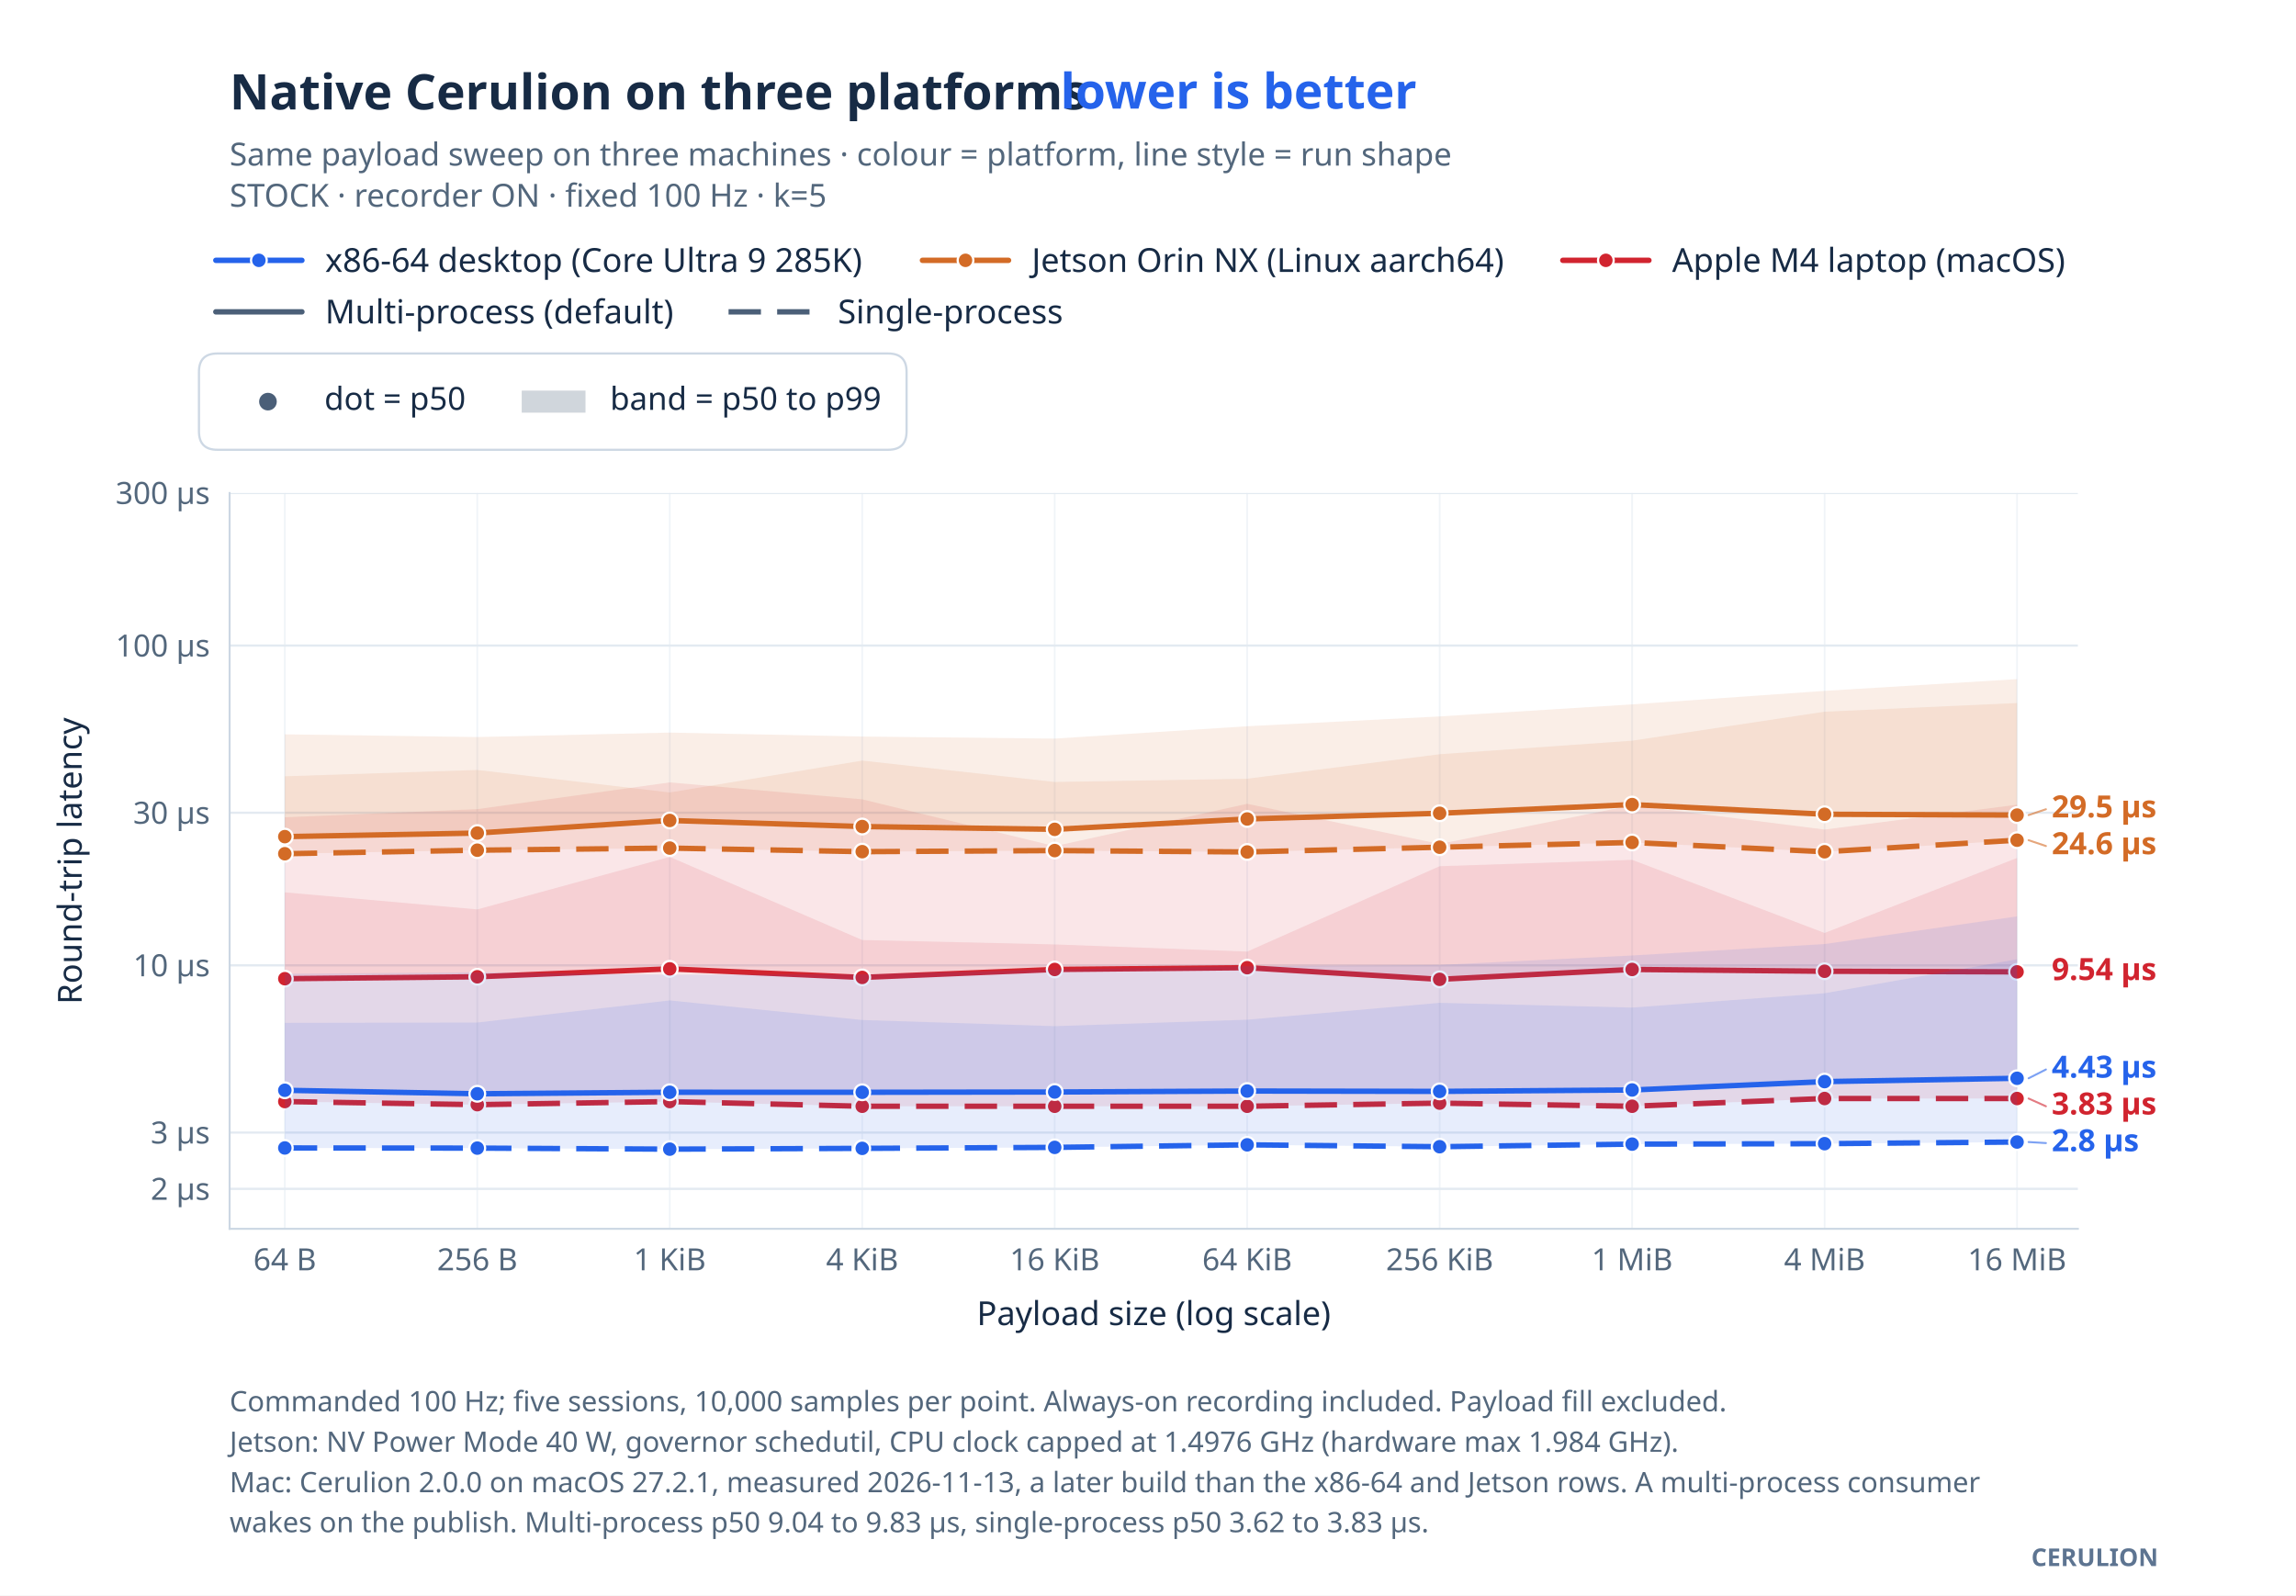
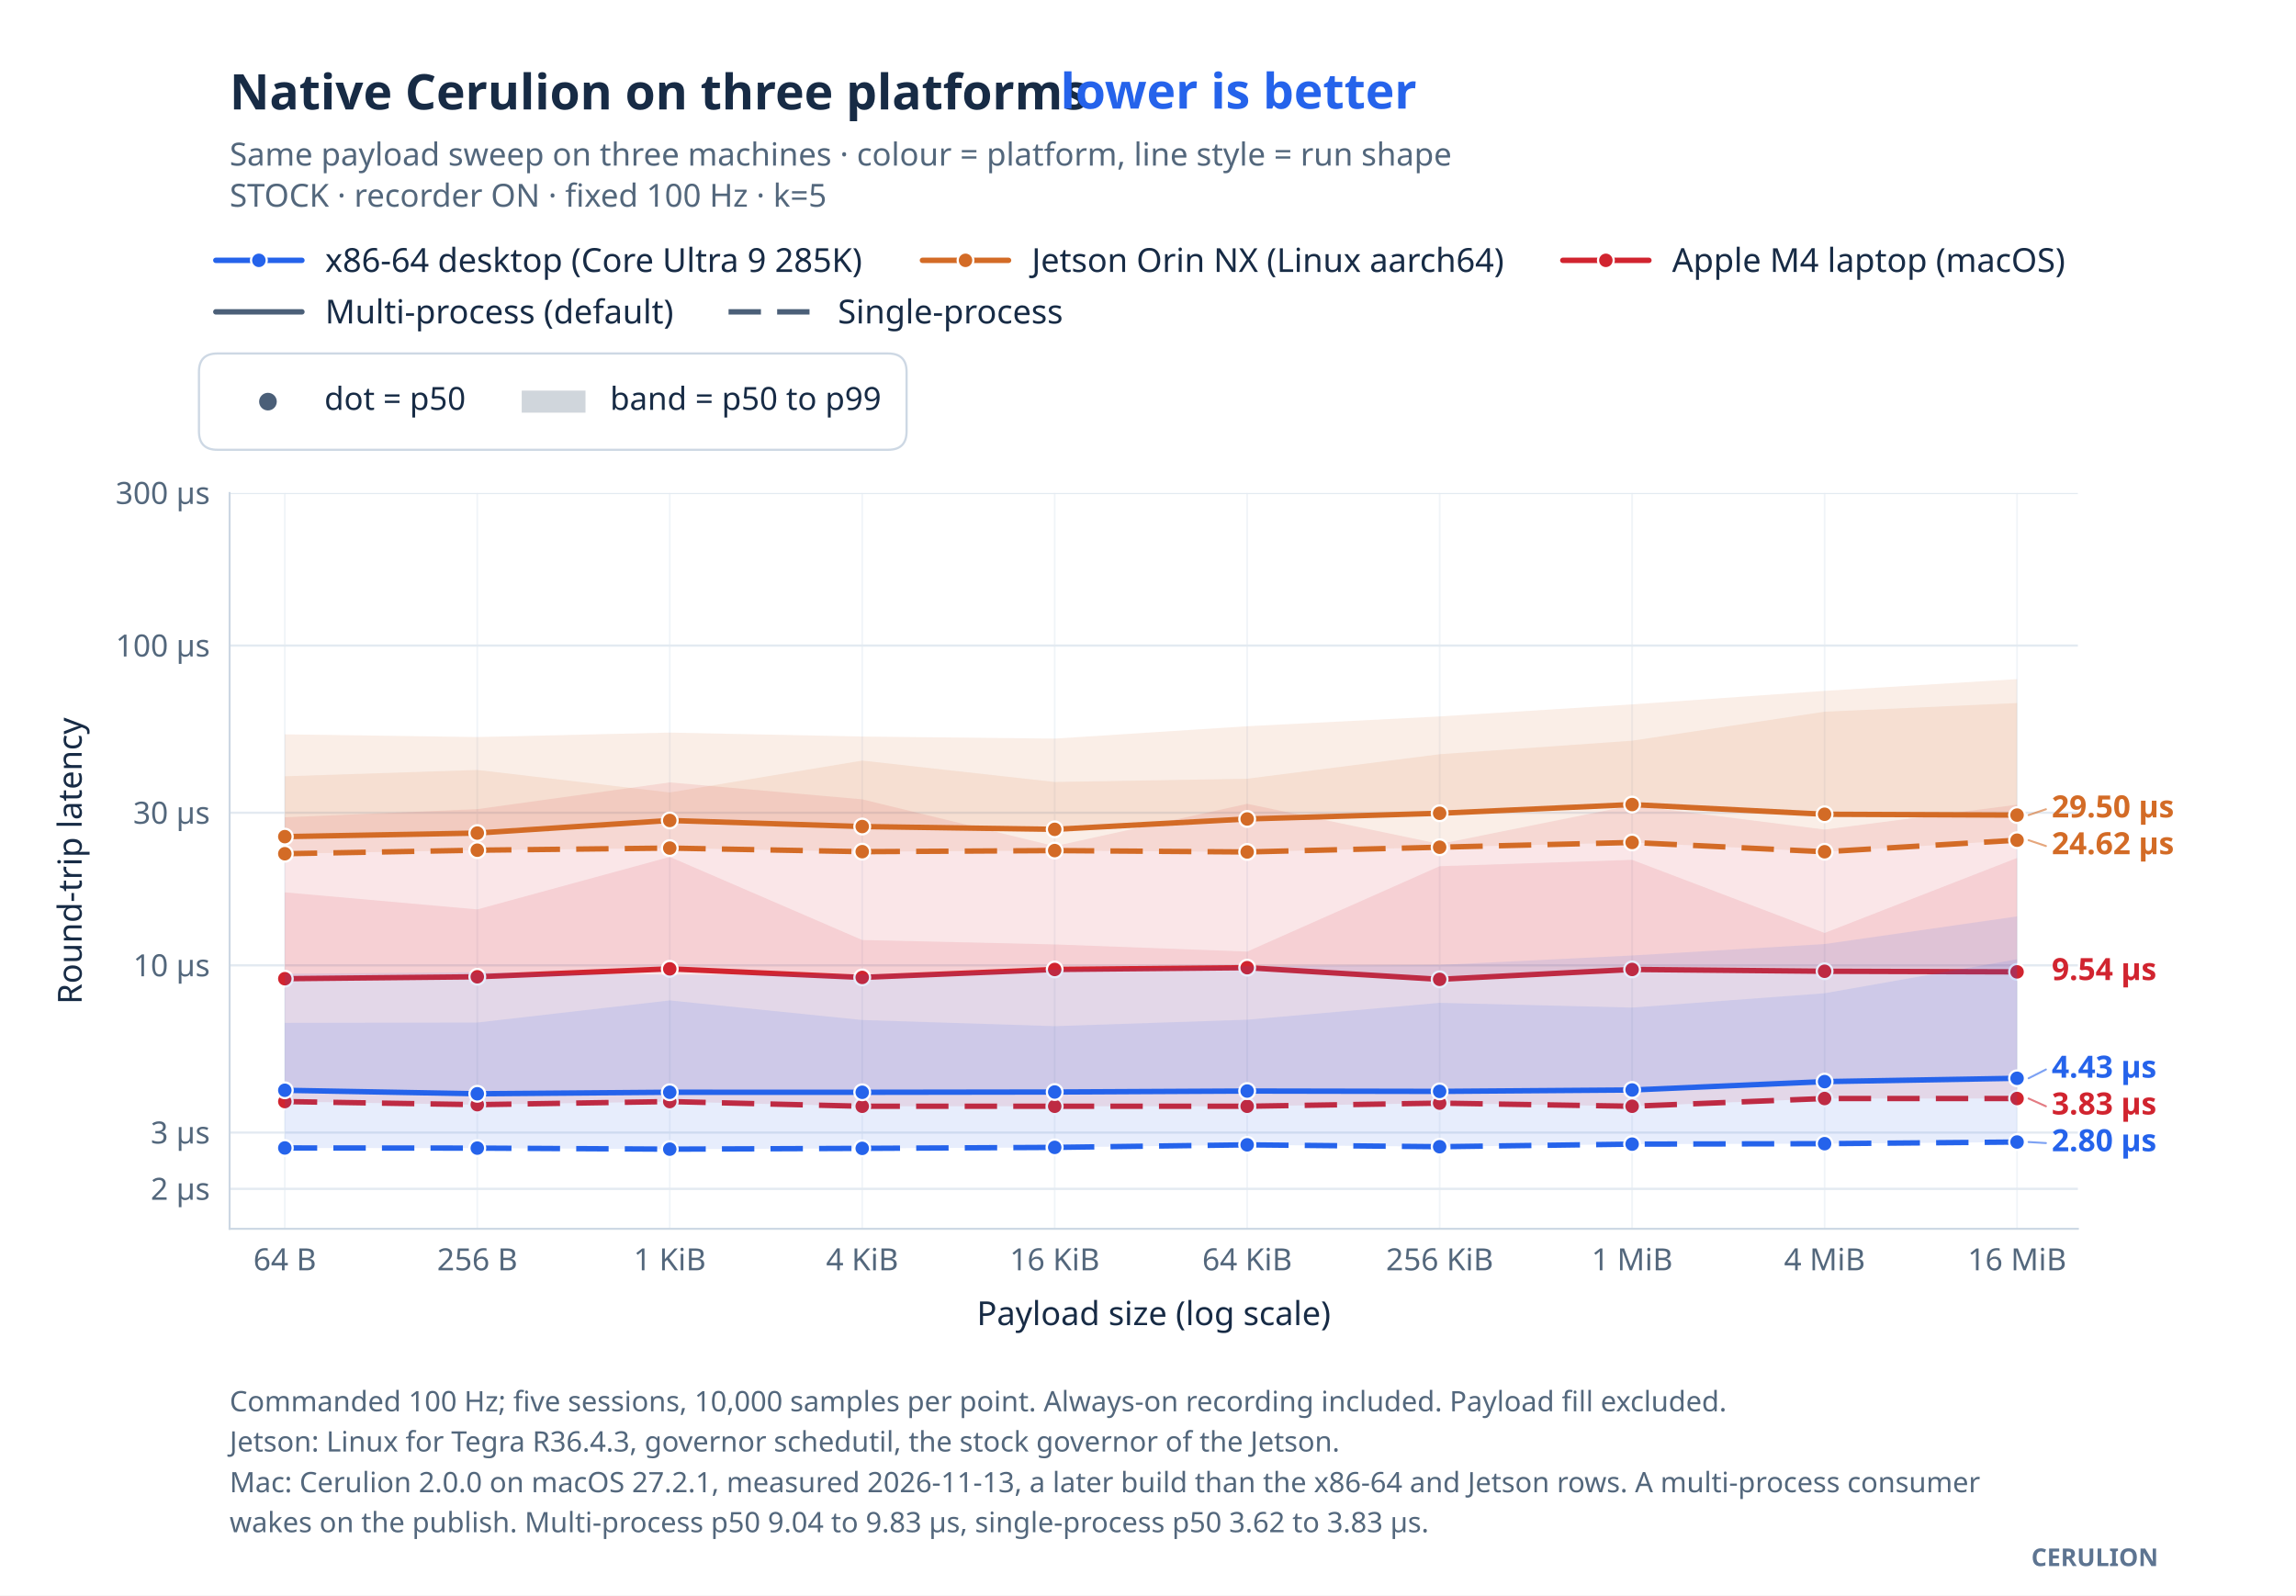
<svg xmlns="http://www.w3.org/2000/svg" xmlns:xlink="http://www.w3.org/1999/xlink" width="936pt" height="650.5pt" viewBox="0 0 936 650.5" version="1.1">
  <defs>
    <style type="text/css">*{stroke-linejoin: round; stroke-linecap: butt}</style>
  </defs>
  <g id="platform-rtt-figure_1">
    <g id="platform-rtt-patch_1">
      <path d="M 0 650.5  L 936 650.5  L 936 0  L 0 0  z " style="fill: #ffffff" />
    </g>
    <g id="platform-rtt-data-axes-0">
      <g id="platform-rtt-patch_2">
        <path d="M 93.6 501  L 847.08 501  L 847.08 201  L 93.6 201  z " style="fill: #ffffff" />
      </g>
      <g id="platform-rtt-matplotlib.axis_1">
        <g id="platform-rtt-xtick_1">
          <g id="platform-rtt-line2d_1">
            <path d="M 116.109 501  L 116.109 201  " clip-path="url(#platform-rtt-p5a0bcf8d58)" style="fill: none; stroke: #e3eaf1; stroke-opacity: 0.55; stroke-width: 0.7; stroke-linecap: round" />
          </g>
          <g id="platform-rtt-line2d_2" />
          <g id="platform-rtt-text_1">
            <text style="font-size: 12.5px; font-family: -apple-system, BlinkMacSystemFont, 'Segoe UI', 'Noto Sans', Helvetica, Arial, sans-serif; text-anchor: middle; fill: #53677c" x="116.109" y="517.926" transform="rotate(-0 116.1088 517.9258)">64 B</text>
          </g>
        </g>
        <g id="platform-rtt-xtick_2">
          <g id="platform-rtt-line2d_3">
            <path d="M 194.573 501  L 194.573 201  " clip-path="url(#platform-rtt-p5a0bcf8d58)" style="fill: none; stroke: #e3eaf1; stroke-opacity: 0.55; stroke-width: 0.7; stroke-linecap: round" />
          </g>
          <g id="platform-rtt-line2d_4" />
          <g id="platform-rtt-text_2">
            <text style="font-size: 12.5px; font-family: -apple-system, BlinkMacSystemFont, 'Segoe UI', 'Noto Sans', Helvetica, Arial, sans-serif; text-anchor: middle; fill: #53677c" x="194.573" y="517.926" transform="rotate(-0 194.5728 517.9258)">256 B</text>
          </g>
        </g>
        <g id="platform-rtt-xtick_3">
          <g id="platform-rtt-line2d_5">
            <path d="M 273.037 501  L 273.037 201  " clip-path="url(#platform-rtt-p5a0bcf8d58)" style="fill: none; stroke: #e3eaf1; stroke-opacity: 0.55; stroke-width: 0.7; stroke-linecap: round" />
          </g>
          <g id="platform-rtt-line2d_6" />
          <g id="platform-rtt-text_3">
            <text style="font-size: 12.5px; font-family: -apple-system, BlinkMacSystemFont, 'Segoe UI', 'Noto Sans', Helvetica, Arial, sans-serif; text-anchor: middle; fill: #53677c" x="273.037" y="517.926" transform="rotate(-0 273.0368 517.9258)">1 KiB</text>
          </g>
        </g>
        <g id="platform-rtt-xtick_4">
          <g id="platform-rtt-line2d_7">
            <path d="M 351.501 501  L 351.501 201  " clip-path="url(#platform-rtt-p5a0bcf8d58)" style="fill: none; stroke: #e3eaf1; stroke-opacity: 0.55; stroke-width: 0.7; stroke-linecap: round" />
          </g>
          <g id="platform-rtt-line2d_8" />
          <g id="platform-rtt-text_4">
            <text style="font-size: 12.5px; font-family: -apple-system, BlinkMacSystemFont, 'Segoe UI', 'Noto Sans', Helvetica, Arial, sans-serif; text-anchor: middle; fill: #53677c" x="351.501" y="517.926" transform="rotate(-0 351.5009 517.9258)">4 KiB</text>
          </g>
        </g>
        <g id="platform-rtt-xtick_5">
          <g id="platform-rtt-line2d_9">
            <path d="M 429.965 501  L 429.965 201  " clip-path="url(#platform-rtt-p5a0bcf8d58)" style="fill: none; stroke: #e3eaf1; stroke-opacity: 0.55; stroke-width: 0.7; stroke-linecap: round" />
          </g>
          <g id="platform-rtt-line2d_10" />
          <g id="platform-rtt-text_5">
            <text style="font-size: 12.5px; font-family: -apple-system, BlinkMacSystemFont, 'Segoe UI', 'Noto Sans', Helvetica, Arial, sans-serif; text-anchor: middle; fill: #53677c" x="429.965" y="517.926" transform="rotate(-0 429.9649 517.9258)">16 KiB</text>
          </g>
        </g>
        <g id="platform-rtt-xtick_6">
          <g id="platform-rtt-line2d_11">
            <path d="M 508.429 501  L 508.429 201  " clip-path="url(#platform-rtt-p5a0bcf8d58)" style="fill: none; stroke: #e3eaf1; stroke-opacity: 0.55; stroke-width: 0.7; stroke-linecap: round" />
          </g>
          <g id="platform-rtt-line2d_12" />
          <g id="platform-rtt-text_6">
            <text style="font-size: 12.5px; font-family: -apple-system, BlinkMacSystemFont, 'Segoe UI', 'Noto Sans', Helvetica, Arial, sans-serif; text-anchor: middle; fill: #53677c" x="508.429" y="517.926" transform="rotate(-0 508.4289 517.9258)">64 KiB</text>
          </g>
        </g>
        <g id="platform-rtt-xtick_7">
          <g id="platform-rtt-line2d_13">
            <path d="M 586.893 501  L 586.893 201  " clip-path="url(#platform-rtt-p5a0bcf8d58)" style="fill: none; stroke: #e3eaf1; stroke-opacity: 0.55; stroke-width: 0.7; stroke-linecap: round" />
          </g>
          <g id="platform-rtt-line2d_14" />
          <g id="platform-rtt-text_7">
            <text style="font-size: 12.5px; font-family: -apple-system, BlinkMacSystemFont, 'Segoe UI', 'Noto Sans', Helvetica, Arial, sans-serif; text-anchor: middle; fill: #53677c" x="586.893" y="517.926" transform="rotate(-0 586.893 517.9258)">256 KiB</text>
          </g>
        </g>
        <g id="platform-rtt-xtick_8">
          <g id="platform-rtt-line2d_15">
            <path d="M 665.357 501  L 665.357 201  " clip-path="url(#platform-rtt-p5a0bcf8d58)" style="fill: none; stroke: #e3eaf1; stroke-opacity: 0.55; stroke-width: 0.7; stroke-linecap: round" />
          </g>
          <g id="platform-rtt-line2d_16" />
          <g id="platform-rtt-text_8">
            <text style="font-size: 12.5px; font-family: -apple-system, BlinkMacSystemFont, 'Segoe UI', 'Noto Sans', Helvetica, Arial, sans-serif; text-anchor: middle; fill: #53677c" x="665.357" y="517.926" transform="rotate(-0 665.357 517.9258)">1 MiB</text>
          </g>
        </g>
        <g id="platform-rtt-xtick_9">
          <g id="platform-rtt-line2d_17">
            <path d="M 743.821 501  L 743.821 201  " clip-path="url(#platform-rtt-p5a0bcf8d58)" style="fill: none; stroke: #e3eaf1; stroke-opacity: 0.55; stroke-width: 0.7; stroke-linecap: round" />
          </g>
          <g id="platform-rtt-line2d_18" />
          <g id="platform-rtt-text_9">
            <text style="font-size: 12.5px; font-family: -apple-system, BlinkMacSystemFont, 'Segoe UI', 'Noto Sans', Helvetica, Arial, sans-serif; text-anchor: middle; fill: #53677c" x="743.821" y="517.926" transform="rotate(-0 743.821 517.9258)">4 MiB</text>
          </g>
        </g>
        <g id="platform-rtt-xtick_10">
          <g id="platform-rtt-line2d_19">
            <path d="M 822.285 501  L 822.285 201  " clip-path="url(#platform-rtt-p5a0bcf8d58)" style="fill: none; stroke: #e3eaf1; stroke-opacity: 0.55; stroke-width: 0.7; stroke-linecap: round" />
          </g>
          <g id="platform-rtt-line2d_20" />
          <g id="platform-rtt-text_10">
            <text style="font-size: 12.5px; font-family: -apple-system, BlinkMacSystemFont, 'Segoe UI', 'Noto Sans', Helvetica, Arial, sans-serif; text-anchor: middle; fill: #53677c" x="822.285" y="517.926" transform="rotate(-0 822.285 517.9258)">16 MiB</text>
          </g>
        </g>
        <g id="platform-rtt-text_11">
          <text style="font-size: 13.5px; font-family: -apple-system, BlinkMacSystemFont, 'Segoe UI', 'Noto Sans', Helvetica, Arial, sans-serif; text-anchor: middle; fill: #172b45" x="470.34" y="540.256" transform="rotate(-0 470.34 540.2563)">Payload size (log scale)</text>
        </g>
      </g>
      <g id="platform-rtt-matplotlib.axis_2">
        <g id="platform-rtt-ytick_1">
          <g id="platform-rtt-line2d_21">
            <path d="M 93.6 484.711  L 847.08 484.711  " clip-path="url(#platform-rtt-p5a0bcf8d58)" style="fill: none; stroke: #e3eaf1; stroke-width: 0.9; stroke-linecap: round" />
          </g>
          <g id="platform-rtt-line2d_22" />
          <g id="platform-rtt-text_12">
            <text style="font-size: 12.5px; font-family: -apple-system, BlinkMacSystemFont, 'Segoe UI', 'Noto Sans', Helvetica, Arial, sans-serif; text-anchor: end; fill: #53677c" x="85.6" y="489.174" transform="rotate(-0 85.6 489.1738)">2 µs</text>
          </g>
        </g>
        <g id="platform-rtt-ytick_2">
          <g id="platform-rtt-line2d_23">
            <path d="M 93.6 461.753  L 847.08 461.753  " clip-path="url(#platform-rtt-p5a0bcf8d58)" style="fill: none; stroke: #e3eaf1; stroke-width: 0.9; stroke-linecap: round" />
          </g>
          <g id="platform-rtt-line2d_24" />
          <g id="platform-rtt-text_13">
            <text style="font-size: 12.5px; font-family: -apple-system, BlinkMacSystemFont, 'Segoe UI', 'Noto Sans', Helvetica, Arial, sans-serif; text-anchor: end; fill: #53677c" x="85.6" y="466.216" transform="rotate(-0 85.6 466.2157)">3 µs</text>
          </g>
        </g>
        <g id="platform-rtt-ytick_3">
          <g id="platform-rtt-line2d_25">
            <path d="M 93.6 393.582  L 847.08 393.582  " clip-path="url(#platform-rtt-p5a0bcf8d58)" style="fill: none; stroke: #e3eaf1; stroke-width: 0.9; stroke-linecap: round" />
          </g>
          <g id="platform-rtt-line2d_26" />
          <g id="platform-rtt-text_14">
            <text style="font-size: 12.5px; font-family: -apple-system, BlinkMacSystemFont, 'Segoe UI', 'Noto Sans', Helvetica, Arial, sans-serif; text-anchor: end; fill: #53677c" x="85.6" y="398.045" transform="rotate(-0 85.6 398.0446)">10 µs</text>
          </g>
        </g>
        <g id="platform-rtt-ytick_4">
          <g id="platform-rtt-line2d_27">
            <path d="M 93.6 331.376  L 847.08 331.376  " clip-path="url(#platform-rtt-p5a0bcf8d58)" style="fill: none; stroke: #e3eaf1; stroke-width: 0.9; stroke-linecap: round" />
          </g>
          <g id="platform-rtt-line2d_28" />
          <g id="platform-rtt-text_15">
            <text style="font-size: 12.5px; font-family: -apple-system, BlinkMacSystemFont, 'Segoe UI', 'Noto Sans', Helvetica, Arial, sans-serif; text-anchor: end; fill: #53677c" x="85.6" y="335.839" transform="rotate(-0 85.6 335.8393)">30 µs</text>
          </g>
        </g>
        <g id="platform-rtt-ytick_5">
          <g id="platform-rtt-line2d_29">
            <path d="M 93.6 263.205  L 847.08 263.205  " clip-path="url(#platform-rtt-p5a0bcf8d58)" style="fill: none; stroke: #e3eaf1; stroke-width: 0.9; stroke-linecap: round" />
          </g>
          <g id="platform-rtt-line2d_30" />
          <g id="platform-rtt-text_16">
            <text style="font-size: 12.5px; font-family: -apple-system, BlinkMacSystemFont, 'Segoe UI', 'Noto Sans', Helvetica, Arial, sans-serif; text-anchor: end; fill: #53677c" x="85.6" y="267.668" transform="rotate(-0 85.6 267.6682)">100 µs</text>
          </g>
        </g>
        <g id="platform-rtt-ytick_6">
          <g id="platform-rtt-line2d_31">
            <path d="M 93.6 201  L 847.08 201  " clip-path="url(#platform-rtt-p5a0bcf8d58)" style="fill: none; stroke: #e3eaf1; stroke-width: 0.9; stroke-linecap: round" />
          </g>
          <g id="platform-rtt-line2d_32" />
          <g id="platform-rtt-text_17">
            <text style="font-size: 12.5px; font-family: -apple-system, BlinkMacSystemFont, 'Segoe UI', 'Noto Sans', Helvetica, Arial, sans-serif; text-anchor: end; fill: #53677c" x="85.6" y="205.463" transform="rotate(-0 85.6 205.4629)">300 µs</text>
          </g>
        </g>
        <g id="platform-rtt-text_18">
          <text style="font-size: 13.5px; font-family: -apple-system, BlinkMacSystemFont, 'Segoe UI', 'Noto Sans', Helvetica, Arial, sans-serif; text-anchor: middle; fill: #172b45" x="33.284" y="351" transform="rotate(-90 33.28359 351)">Round-trip latency</text>
        </g>
      </g>
      <g id="platform-rtt-end-leader:0">
        <path d="M 826.993 465.619  L 834.055 466.043  " style="fill: none; stroke: #2563eb; stroke-opacity: 0.6; stroke-width: 0.8; stroke-linecap: round" />
      </g>
      <g id="platform-rtt-end-leader:1">
        <path d="M 826.993 447.878  L 834.055 451.043  " style="fill: none; stroke: #d1242f; stroke-opacity: 0.6; stroke-width: 0.8; stroke-linecap: round" />
      </g>
      <g id="platform-rtt-end-leader:2">
        <path d="M 826.993 439.631  L 834.055 436.043  " style="fill: none; stroke: #2563eb; stroke-opacity: 0.6; stroke-width: 0.8; stroke-linecap: round" />
      </g>
      <g id="platform-rtt-end-leader:4">
        <path d="M 826.993 342.556  L 834.055 344.937  " style="fill: none; stroke: #d36b26; stroke-opacity: 0.6; stroke-width: 0.8; stroke-linecap: round" />
      </g>
      <g id="platform-rtt-end-leader:5">
        <path d="M 826.993 332.318  L 834.055 329.937  " style="fill: none; stroke: #d36b26; stroke-opacity: 0.6; stroke-width: 0.8; stroke-linecap: round" />
      </g>
      <g id="platform-rtt-patch_3">
        <path d="M 93.6 501  L 93.6 201  " style="fill: none; stroke: #ccd7e3; stroke-width: 0.8; stroke-linejoin: miter; stroke-linecap: square" />
      </g>
      <g id="platform-rtt-patch_4">
        <path d="M 93.6 501  L 847.08 501  " style="fill: none; stroke: #ccd7e3; stroke-width: 0.8; stroke-linejoin: miter; stroke-linecap: square" />
      </g>
      <g id="platform-rtt-end-label:0">
-         <text style="font-weight: 700; font-size: 12.5px; font-family: -apple-system, BlinkMacSystemFont, 'Segoe UI', 'Noto Sans', Helvetica, Arial, sans-serif; text-anchor: start; fill: #2563eb" x="836.409" y="469.375" transform="rotate(-0 836.4086 469.3749)">2.8 µs</text>
+         <text style="font-weight: 700; font-size: 12.5px; font-family: -apple-system, BlinkMacSystemFont, 'Segoe UI', 'Noto Sans', Helvetica, Arial, sans-serif; text-anchor: start; fill: #2563eb" x="836.409" y="469.375" transform="rotate(-0 836.4086 469.3749)">2.80 µs</text>
      </g>
      <g id="platform-rtt-end-label:1">
        <text style="font-weight: 700; font-size: 12.5px; font-family: -apple-system, BlinkMacSystemFont, 'Segoe UI', 'Noto Sans', Helvetica, Arial, sans-serif; text-anchor: start; fill: #d1242f" x="836.409" y="454.375" transform="rotate(-0 836.4086 454.3749)">3.83 µs</text>
      </g>
      <g id="platform-rtt-end-label:2">
        <text style="font-weight: 700; font-size: 12.5px; font-family: -apple-system, BlinkMacSystemFont, 'Segoe UI', 'Noto Sans', Helvetica, Arial, sans-serif; text-anchor: start; fill: #2563eb" x="836.409" y="439.375" transform="rotate(-0 836.4086 439.3749)">4.43 µs</text>
      </g>
      <g id="platform-rtt-end-label:3">
        <text style="font-weight: 700; font-size: 12.5px; font-family: -apple-system, BlinkMacSystemFont, 'Segoe UI', 'Noto Sans', Helvetica, Arial, sans-serif; text-anchor: start; fill: #d1242f" x="836.409" y="399.574" transform="rotate(-0 836.4086 399.5743)">9.54 µs</text>
      </g>
      <g id="platform-rtt-end-label:4">
-         <text style="font-weight: 700; font-size: 12.5px; font-family: -apple-system, BlinkMacSystemFont, 'Segoe UI', 'Noto Sans', Helvetica, Arial, sans-serif; text-anchor: start; fill: #d36b26" x="836.409" y="348.269" transform="rotate(-0 836.4086 348.269)">24.6 µs</text>
+         <text style="font-weight: 700; font-size: 12.5px; font-family: -apple-system, BlinkMacSystemFont, 'Segoe UI', 'Noto Sans', Helvetica, Arial, sans-serif; text-anchor: start; fill: #d36b26" x="836.409" y="348.269" transform="rotate(-0 836.4086 348.269)">24.62 µs</text>
      </g>
      <g id="platform-rtt-end-label:5">
-         <text style="font-weight: 700; font-size: 12.5px; font-family: -apple-system, BlinkMacSystemFont, 'Segoe UI', 'Noto Sans', Helvetica, Arial, sans-serif; text-anchor: start; fill: #d36b26" x="836.409" y="333.269" transform="rotate(-0 836.4086 333.269)">29.5 µs</text>
+         <text style="font-weight: 700; font-size: 12.5px; font-family: -apple-system, BlinkMacSystemFont, 'Segoe UI', 'Noto Sans', Helvetica, Arial, sans-serif; text-anchor: start; fill: #d36b26" x="836.409" y="333.269" transform="rotate(-0 836.4086 333.269)">29.50 µs</text>
      </g>
      <g id="platform-rtt-FillBetweenPolyCollection_1">
        <defs>
          <path id="platform-rtt-mab85736259" d="M 116.109 -286.686  L 116.109 -201.382  L 194.573 -200.115  L 273.037 -201.382  L 351.501 -199.462  L 429.965 -199.462  L 508.429 -199.462  L 586.893 -200.744  L 665.357 -199.462  L 743.821 -202.622  L 822.285 -202.622  L 822.285 -300.698  L 822.285 -300.698  L 743.821 -270.116  L 665.357 -299.93  L 586.893 -297.337  L 508.429 -262.526  L 429.965 -265.444  L 351.501 -267.242  L 273.037 -301.131  L 194.573 -279.718  L 116.109 -286.686  z " />
        </defs>
        <g clip-path="url(#platform-rtt-p5a0bcf8d58)">
          <use xlink:href="#platform-rtt-mab85736259" x="0" y="650.5" style="fill: #d1242f; fill-opacity: 0.11" />
        </g>
      </g>
      <g id="platform-rtt-FillBetweenPolyCollection_2">
        <defs>
          <path id="platform-rtt-m1561348cfe" d="M 116.109 -317.286  L 116.109 -251.472  L 194.573 -252.252  L 273.037 -255.485  L 351.501 -251.994  L 429.965 -255.24  L 508.429 -255.965  L 586.893 -251.216  L 665.357 -255.246  L 743.821 -254.506  L 822.285 -254.258  L 822.285 -322.41  L 822.285 -322.41  L 743.821 -312.281  L 665.357 -322.186  L 586.893 -306.399  L 508.429 -322.778  L 429.965 -305.501  L 351.501 -324.597  L 273.037 -331.506  L 194.573 -320.597  L 116.109 -317.286  z " />
        </defs>
        <g clip-path="url(#platform-rtt-p5a0bcf8d58)">
          <use xlink:href="#platform-rtt-m1561348cfe" x="0" y="650.5" style="fill: #d1242f; fill-opacity: 0.11" />
        </g>
      </g>
      <g id="platform-rtt-FillBetweenPolyCollection_3">
        <defs>
          <path id="platform-rtt-m68bc409815" d="M 116.109 -333.995  L 116.109 -302.423  L 194.573 -303.864  L 273.037 -304.728  L 351.501 -303.266  L 429.965 -303.706  L 508.429 -303.148  L 586.893 -305.075  L 665.357 -307.017  L 743.821 -303.228  L 822.285 -307.944  L 822.285 -363.865  L 822.285 -363.865  L 743.821 -360.333  L 665.357 -348.504  L 586.893 -342.993  L 508.429 -333.008  L 429.965 -331.671  L 351.501 -340.397  L 273.037 -327.399  L 194.573 -336.581  L 116.109 -333.995  z " />
        </defs>
        <g clip-path="url(#platform-rtt-p5a0bcf8d58)">
          <use xlink:href="#platform-rtt-m68bc409815" x="0" y="650.5" style="fill: #d36b26; fill-opacity: 0.11" />
        </g>
      </g>
      <g id="platform-rtt-line2d_33">
        <path d="M 116.109 449.118  L 194.573 450.385  L 273.037 449.118  L 351.501 451.038  L 429.965 451.038  L 508.429 451.038  L 586.893 449.756  L 665.357 451.038  L 743.821 447.878  L 822.285 447.878  " clip-path="url(#platform-rtt-p5a0bcf8d58)" style="fill: none; stroke-dasharray: 13.2,6.6; stroke-dashoffset: 0; stroke: #d1242f; stroke-width: 2.2" />
        <defs>
          <path id="platform-rtt-m76b8c2f4d5" d="M 0 3.2  C 0.849 3.2 1.663 2.863 2.263 2.263  C 2.863 1.663 3.2 0.849 3.2 0  C 3.2 -0.849 2.863 -1.663 2.263 -2.263  C 1.663 -2.863 0.849 -3.2 0 -3.2  C -0.849 -3.2 -1.663 -2.863 -2.263 -2.263  C -2.863 -1.663 -3.2 -0.849 -3.2 0  C -3.2 0.849 -2.863 1.663 -2.263 2.263  C -1.663 2.863 -0.849 3.2 0 3.2  z " style="stroke: #ffffff; stroke-width: 0.9" />
        </defs>
        <g clip-path="url(#platform-rtt-p5a0bcf8d58)">
          <use xlink:href="#platform-rtt-m76b8c2f4d5" x="116.109" y="449.118" style="fill: #d1242f; stroke: #ffffff; stroke-width: 0.9" />
          <use xlink:href="#platform-rtt-m76b8c2f4d5" x="194.573" y="450.385" style="fill: #d1242f; stroke: #ffffff; stroke-width: 0.9" />
          <use xlink:href="#platform-rtt-m76b8c2f4d5" x="273.037" y="449.118" style="fill: #d1242f; stroke: #ffffff; stroke-width: 0.9" />
          <use xlink:href="#platform-rtt-m76b8c2f4d5" x="351.501" y="451.038" style="fill: #d1242f; stroke: #ffffff; stroke-width: 0.9" />
          <use xlink:href="#platform-rtt-m76b8c2f4d5" x="429.965" y="451.038" style="fill: #d1242f; stroke: #ffffff; stroke-width: 0.9" />
          <use xlink:href="#platform-rtt-m76b8c2f4d5" x="508.429" y="451.038" style="fill: #d1242f; stroke: #ffffff; stroke-width: 0.9" />
          <use xlink:href="#platform-rtt-m76b8c2f4d5" x="586.893" y="449.756" style="fill: #d1242f; stroke: #ffffff; stroke-width: 0.9" />
          <use xlink:href="#platform-rtt-m76b8c2f4d5" x="665.357" y="451.038" style="fill: #d1242f; stroke: #ffffff; stroke-width: 0.9" />
          <use xlink:href="#platform-rtt-m76b8c2f4d5" x="743.821" y="447.878" style="fill: #d1242f; stroke: #ffffff; stroke-width: 0.9" />
          <use xlink:href="#platform-rtt-m76b8c2f4d5" x="822.285" y="447.878" style="fill: #d1242f; stroke: #ffffff; stroke-width: 0.9" />
        </g>
      </g>
      <g id="platform-rtt-FillBetweenPolyCollection_4">
        <defs>
          <path id="platform-rtt-m83bd9dba49" d="M 116.109 -351.102  L 116.109 -309.397  L 194.573 -310.849  L 273.037 -315.99  L 351.501 -313.511  L 429.965 -312.366  L 508.429 -316.594  L 586.893 -318.914  L 665.357 -322.467  L 743.821 -318.518  L 822.285 -318.182  L 822.285 -373.611  L 822.285 -373.611  L 743.821 -368.822  L 665.357 -363.314  L 586.893 -358.403  L 508.429 -354.403  L 429.965 -349.357  L 351.501 -350.203  L 273.037 -351.817  L 194.573 -349.991  L 116.109 -351.102  z " />
        </defs>
        <g clip-path="url(#platform-rtt-p5a0bcf8d58)">
          <use xlink:href="#platform-rtt-m83bd9dba49" x="0" y="650.5" style="fill: #d36b26; fill-opacity: 0.11" />
        </g>
      </g>
      <g id="platform-rtt-line2d_34">
        <path d="M 116.109 399.028  L 194.573 398.248  L 273.037 395.015  L 351.501 398.506  L 429.965 395.26  L 508.429 394.535  L 586.893 399.284  L 665.357 395.254  L 743.821 395.994  L 822.285 396.242  " clip-path="url(#platform-rtt-p5a0bcf8d58)" style="fill: none; stroke: #d1242f; stroke-width: 2.2; stroke-linecap: round" />
        <g clip-path="url(#platform-rtt-p5a0bcf8d58)">
          <use xlink:href="#platform-rtt-m76b8c2f4d5" x="116.109" y="399.028" style="fill: #d1242f; stroke: #ffffff; stroke-width: 0.9" />
          <use xlink:href="#platform-rtt-m76b8c2f4d5" x="194.573" y="398.248" style="fill: #d1242f; stroke: #ffffff; stroke-width: 0.9" />
          <use xlink:href="#platform-rtt-m76b8c2f4d5" x="273.037" y="395.015" style="fill: #d1242f; stroke: #ffffff; stroke-width: 0.9" />
          <use xlink:href="#platform-rtt-m76b8c2f4d5" x="351.501" y="398.506" style="fill: #d1242f; stroke: #ffffff; stroke-width: 0.9" />
          <use xlink:href="#platform-rtt-m76b8c2f4d5" x="429.965" y="395.26" style="fill: #d1242f; stroke: #ffffff; stroke-width: 0.9" />
          <use xlink:href="#platform-rtt-m76b8c2f4d5" x="508.429" y="394.535" style="fill: #d1242f; stroke: #ffffff; stroke-width: 0.9" />
          <use xlink:href="#platform-rtt-m76b8c2f4d5" x="586.893" y="399.284" style="fill: #d1242f; stroke: #ffffff; stroke-width: 0.9" />
          <use xlink:href="#platform-rtt-m76b8c2f4d5" x="665.357" y="395.254" style="fill: #d1242f; stroke: #ffffff; stroke-width: 0.9" />
          <use xlink:href="#platform-rtt-m76b8c2f4d5" x="743.821" y="395.994" style="fill: #d1242f; stroke: #ffffff; stroke-width: 0.9" />
          <use xlink:href="#platform-rtt-m76b8c2f4d5" x="822.285" y="396.242" style="fill: #d1242f; stroke: #ffffff; stroke-width: 0.9" />
        </g>
      </g>
      <g id="platform-rtt-FillBetweenPolyCollection_5">
        <defs>
          <path id="platform-rtt-m558d289b12" d="M 116.109 -253.499  L 116.109 -182.466  L 194.573 -182.403  L 273.037 -181.979  L 351.501 -182.297  L 429.965 -182.698  L 508.429 -183.738  L 586.893 -182.97  L 665.357 -184.026  L 743.821 -184.21  L 822.285 -184.881  L 822.285 -276.877  L 822.285 -276.877  L 743.821 -265.6  L 665.357 -260.939  L 586.893 -257.088  L 508.429 -256.555  L 429.965 -255.234  L 351.501 -253.204  L 273.037 -253.095  L 194.573 -254.074  L 116.109 -253.499  z " />
        </defs>
        <g clip-path="url(#platform-rtt-p5a0bcf8d58)">
          <use xlink:href="#platform-rtt-m558d289b12" x="0" y="650.5" style="fill: #2563eb; fill-opacity: 0.11" />
        </g>
      </g>
      <g id="platform-rtt-line2d_35">
        <path d="M 116.109 348.077  L 194.573 346.636  L 273.037 345.772  L 351.501 347.234  L 429.965 346.794  L 508.429 347.352  L 586.893 345.425  L 665.357 343.483  L 743.821 347.272  L 822.285 342.556  " clip-path="url(#platform-rtt-p5a0bcf8d58)" style="fill: none; stroke-dasharray: 13.2,6.6; stroke-dashoffset: 0; stroke: #d36b26; stroke-width: 2.2" />
        <defs>
          <path id="platform-rtt-me8921d5b67" d="M 0 3.2  C 0.849 3.2 1.663 2.863 2.263 2.263  C 2.863 1.663 3.2 0.849 3.2 0  C 3.2 -0.849 2.863 -1.663 2.263 -2.263  C 1.663 -2.863 0.849 -3.2 0 -3.2  C -0.849 -3.2 -1.663 -2.863 -2.263 -2.263  C -2.863 -1.663 -3.2 -0.849 -3.2 0  C -3.2 0.849 -2.863 1.663 -2.263 2.263  C -1.663 2.863 -0.849 3.2 0 3.2  z " style="stroke: #ffffff; stroke-width: 0.9" />
        </defs>
        <g clip-path="url(#platform-rtt-p5a0bcf8d58)">
          <use xlink:href="#platform-rtt-me8921d5b67" x="116.109" y="348.077" style="fill: #d36b26; stroke: #ffffff; stroke-width: 0.9" />
          <use xlink:href="#platform-rtt-me8921d5b67" x="194.573" y="346.636" style="fill: #d36b26; stroke: #ffffff; stroke-width: 0.9" />
          <use xlink:href="#platform-rtt-me8921d5b67" x="273.037" y="345.772" style="fill: #d36b26; stroke: #ffffff; stroke-width: 0.9" />
          <use xlink:href="#platform-rtt-me8921d5b67" x="351.501" y="347.234" style="fill: #d36b26; stroke: #ffffff; stroke-width: 0.9" />
          <use xlink:href="#platform-rtt-me8921d5b67" x="429.965" y="346.794" style="fill: #d36b26; stroke: #ffffff; stroke-width: 0.9" />
          <use xlink:href="#platform-rtt-me8921d5b67" x="508.429" y="347.352" style="fill: #d36b26; stroke: #ffffff; stroke-width: 0.9" />
          <use xlink:href="#platform-rtt-me8921d5b67" x="586.893" y="345.425" style="fill: #d36b26; stroke: #ffffff; stroke-width: 0.9" />
          <use xlink:href="#platform-rtt-me8921d5b67" x="665.357" y="343.483" style="fill: #d36b26; stroke: #ffffff; stroke-width: 0.9" />
          <use xlink:href="#platform-rtt-me8921d5b67" x="743.821" y="347.272" style="fill: #d36b26; stroke: #ffffff; stroke-width: 0.9" />
          <use xlink:href="#platform-rtt-me8921d5b67" x="822.285" y="342.556" style="fill: #d36b26; stroke: #ffffff; stroke-width: 0.9" />
        </g>
      </g>
      <g id="platform-rtt-FillBetweenPolyCollection_6">
        <defs>
          <path id="platform-rtt-m267b8a169c" d="M 116.109 -233.477  L 116.109 -205.977  L 194.573 -204.553  L 273.037 -205.178  L 351.501 -205.164  L 429.965 -205.276  L 508.429 -205.67  L 586.893 -205.53  L 665.357 -206.102  L 743.821 -209.512  L 822.285 -210.869  L 822.285 -259.389  L 822.285 -259.389  L 743.821 -245.543  L 665.357 -239.701  L 586.893 -241.632  L 508.429 -234.756  L 429.965 -232.124  L 351.501 -234.63  L 273.037 -242.617  L 194.573 -233.605  L 116.109 -233.477  z " />
        </defs>
        <g clip-path="url(#platform-rtt-p5a0bcf8d58)">
          <use xlink:href="#platform-rtt-m267b8a169c" x="0" y="650.5" style="fill: #2563eb; fill-opacity: 0.11" />
        </g>
      </g>
      <g id="platform-rtt-line2d_36">
        <path d="M 116.109 341.103  L 194.573 339.651  L 273.037 334.51  L 351.501 336.989  L 429.965 338.134  L 508.429 333.906  L 586.893 331.586  L 665.357 328.033  L 743.821 331.982  L 822.285 332.318  " clip-path="url(#platform-rtt-p5a0bcf8d58)" style="fill: none; stroke: #d36b26; stroke-width: 2.2; stroke-linecap: round" />
        <g clip-path="url(#platform-rtt-p5a0bcf8d58)">
          <use xlink:href="#platform-rtt-me8921d5b67" x="116.109" y="341.103" style="fill: #d36b26; stroke: #ffffff; stroke-width: 0.9" />
          <use xlink:href="#platform-rtt-me8921d5b67" x="194.573" y="339.651" style="fill: #d36b26; stroke: #ffffff; stroke-width: 0.9" />
          <use xlink:href="#platform-rtt-me8921d5b67" x="273.037" y="334.51" style="fill: #d36b26; stroke: #ffffff; stroke-width: 0.9" />
          <use xlink:href="#platform-rtt-me8921d5b67" x="351.501" y="336.989" style="fill: #d36b26; stroke: #ffffff; stroke-width: 0.9" />
          <use xlink:href="#platform-rtt-me8921d5b67" x="429.965" y="338.134" style="fill: #d36b26; stroke: #ffffff; stroke-width: 0.9" />
          <use xlink:href="#platform-rtt-me8921d5b67" x="508.429" y="333.906" style="fill: #d36b26; stroke: #ffffff; stroke-width: 0.9" />
          <use xlink:href="#platform-rtt-me8921d5b67" x="586.893" y="331.586" style="fill: #d36b26; stroke: #ffffff; stroke-width: 0.9" />
          <use xlink:href="#platform-rtt-me8921d5b67" x="665.357" y="328.033" style="fill: #d36b26; stroke: #ffffff; stroke-width: 0.9" />
          <use xlink:href="#platform-rtt-me8921d5b67" x="743.821" y="331.982" style="fill: #d36b26; stroke: #ffffff; stroke-width: 0.9" />
          <use xlink:href="#platform-rtt-me8921d5b67" x="822.285" y="332.318" style="fill: #d36b26; stroke: #ffffff; stroke-width: 0.9" />
        </g>
      </g>
      <g id="platform-rtt-line2d_37">
        <path d="M 116.109 468.034  L 194.573 468.097  L 273.037 468.521  L 351.501 468.203  L 429.965 467.802  L 508.429 466.762  L 586.893 467.53  L 665.357 466.474  L 743.821 466.29  L 822.285 465.619  " clip-path="url(#platform-rtt-p5a0bcf8d58)" style="fill: none; stroke-dasharray: 13.2,6.6; stroke-dashoffset: 0; stroke: #2563eb; stroke-width: 2.2" />
        <defs>
          <path id="platform-rtt-mf9d078ca8e" d="M 0 3.2  C 0.849 3.2 1.663 2.863 2.263 2.263  C 2.863 1.663 3.2 0.849 3.2 0  C 3.2 -0.849 2.863 -1.663 2.263 -2.263  C 1.663 -2.863 0.849 -3.2 0 -3.2  C -0.849 -3.2 -1.663 -2.863 -2.263 -2.263  C -2.863 -1.663 -3.2 -0.849 -3.2 0  C -3.2 0.849 -2.863 1.663 -2.263 2.263  C -1.663 2.863 -0.849 3.2 0 3.2  z " style="stroke: #ffffff; stroke-width: 0.9" />
        </defs>
        <g clip-path="url(#platform-rtt-p5a0bcf8d58)">
          <use xlink:href="#platform-rtt-mf9d078ca8e" x="116.109" y="468.034" style="fill: #2563eb; stroke: #ffffff; stroke-width: 0.9" />
          <use xlink:href="#platform-rtt-mf9d078ca8e" x="194.573" y="468.097" style="fill: #2563eb; stroke: #ffffff; stroke-width: 0.9" />
          <use xlink:href="#platform-rtt-mf9d078ca8e" x="273.037" y="468.521" style="fill: #2563eb; stroke: #ffffff; stroke-width: 0.9" />
          <use xlink:href="#platform-rtt-mf9d078ca8e" x="351.501" y="468.203" style="fill: #2563eb; stroke: #ffffff; stroke-width: 0.9" />
          <use xlink:href="#platform-rtt-mf9d078ca8e" x="429.965" y="467.802" style="fill: #2563eb; stroke: #ffffff; stroke-width: 0.9" />
          <use xlink:href="#platform-rtt-mf9d078ca8e" x="508.429" y="466.762" style="fill: #2563eb; stroke: #ffffff; stroke-width: 0.9" />
          <use xlink:href="#platform-rtt-mf9d078ca8e" x="586.893" y="467.53" style="fill: #2563eb; stroke: #ffffff; stroke-width: 0.9" />
          <use xlink:href="#platform-rtt-mf9d078ca8e" x="665.357" y="466.474" style="fill: #2563eb; stroke: #ffffff; stroke-width: 0.9" />
          <use xlink:href="#platform-rtt-mf9d078ca8e" x="743.821" y="466.29" style="fill: #2563eb; stroke: #ffffff; stroke-width: 0.9" />
          <use xlink:href="#platform-rtt-mf9d078ca8e" x="822.285" y="465.619" style="fill: #2563eb; stroke: #ffffff; stroke-width: 0.9" />
        </g>
      </g>
      <g id="platform-rtt-line2d_38">
        <path d="M 116.109 444.523  L 194.573 445.947  L 273.037 445.322  L 351.501 445.336  L 429.965 445.224  L 508.429 444.83  L 586.893 444.97  L 665.357 444.398  L 743.821 440.988  L 822.285 439.631  " clip-path="url(#platform-rtt-p5a0bcf8d58)" style="fill: none; stroke: #2563eb; stroke-width: 2.2; stroke-linecap: round" />
        <g clip-path="url(#platform-rtt-p5a0bcf8d58)">
          <use xlink:href="#platform-rtt-mf9d078ca8e" x="116.109" y="444.523" style="fill: #2563eb; stroke: #ffffff; stroke-width: 0.9" />
          <use xlink:href="#platform-rtt-mf9d078ca8e" x="194.573" y="445.947" style="fill: #2563eb; stroke: #ffffff; stroke-width: 0.9" />
          <use xlink:href="#platform-rtt-mf9d078ca8e" x="273.037" y="445.322" style="fill: #2563eb; stroke: #ffffff; stroke-width: 0.9" />
          <use xlink:href="#platform-rtt-mf9d078ca8e" x="351.501" y="445.336" style="fill: #2563eb; stroke: #ffffff; stroke-width: 0.9" />
          <use xlink:href="#platform-rtt-mf9d078ca8e" x="429.965" y="445.224" style="fill: #2563eb; stroke: #ffffff; stroke-width: 0.9" />
          <use xlink:href="#platform-rtt-mf9d078ca8e" x="508.429" y="444.83" style="fill: #2563eb; stroke: #ffffff; stroke-width: 0.9" />
          <use xlink:href="#platform-rtt-mf9d078ca8e" x="586.893" y="444.97" style="fill: #2563eb; stroke: #ffffff; stroke-width: 0.9" />
          <use xlink:href="#platform-rtt-mf9d078ca8e" x="665.357" y="444.398" style="fill: #2563eb; stroke: #ffffff; stroke-width: 0.9" />
          <use xlink:href="#platform-rtt-mf9d078ca8e" x="743.821" y="440.988" style="fill: #2563eb; stroke: #ffffff; stroke-width: 0.9" />
          <use xlink:href="#platform-rtt-mf9d078ca8e" x="822.285" y="439.631" style="fill: #2563eb; stroke: #ffffff; stroke-width: 0.9" />
        </g>
      </g>
    </g>
    <g id="platform-rtt-text_19">
      <text style="font-weight: 700; font-size: 20px; font-family: -apple-system, BlinkMacSystemFont, 'Segoe UI', 'Noto Sans', Helvetica, Arial, sans-serif; text-anchor: start; fill: #172b45" x="93.6" y="44.619" transform="rotate(-0 93.6 44.61875)">Native Cerulion on three platforms</text>
    </g>
    <g id="platform-rtt-title-note">
      <text style="font-weight: 700; font-size: 20px; font-family: -apple-system, BlinkMacSystemFont, 'Segoe UI', 'Noto Sans', Helvetica, Arial, sans-serif; text-anchor: start; fill: #2563eb" x="432.27" y="44.281" transform="rotate(-0 432.27 44.28125)">lower is better</text>
    </g>
    <g id="platform-rtt-text_20">
      <text style="font-size: 13px; font-family: -apple-system, BlinkMacSystemFont, 'Segoe UI', 'Noto Sans', Helvetica, Arial, sans-serif; text-anchor: start; fill: #53677c" x="93.6" y="67.502" transform="rotate(-0 93.6 67.50219)">Same payload sweep on three machines  ·  colour = platform, line style = run shape</text>
    </g>
    <g id="platform-rtt-text_21">
      <text style="font-size: 13px; font-family: -apple-system, BlinkMacSystemFont, 'Segoe UI', 'Noto Sans', Helvetica, Arial, sans-serif; text-anchor: start; fill: #53677c" x="93.6" y="84.283" transform="rotate(-0 93.6 84.28281)">STOCK  ·  recorder ON  ·  fixed 100 Hz  ·  k=5</text>
    </g>
    <g id="platform-rtt-text_22">
      <text style="font-size: 11.5px; font-family: -apple-system, BlinkMacSystemFont, 'Segoe UI', 'Noto Sans', Helvetica, Arial, sans-serif; text-anchor: start; fill: #53677c" x="93.6" y="575.406" transform="rotate(-0 93.6 575.4058)">Commanded 100 Hz; five sessions, 10,000 samples per point. Always-on recording included. Payload fill excluded.</text>
    </g>
    <g id="platform-rtt-text_23">
-       <text style="font-size: 11.5px; font-family: -apple-system, BlinkMacSystemFont, 'Segoe UI', 'Noto Sans', Helvetica, Arial, sans-serif; text-anchor: start; fill: #53677c" x="93.6" y="591.906" transform="rotate(-0 93.6 591.9058)">Jetson: NV Power Mode 40 W, governor schedutil, CPU clock capped at 1.4976 GHz (hardware max 1.984 GHz).</text>
+       <text style="font-size: 11.5px; font-family: -apple-system, BlinkMacSystemFont, 'Segoe UI', 'Noto Sans', Helvetica, Arial, sans-serif; text-anchor: start; fill: #53677c" x="93.6" y="591.803" transform="rotate(-0 93.6 591.8034)">Jetson: Linux for Tegra R36.4.3, governor schedutil, the stock governor of the Jetson.</text>
    </g>
    <g id="platform-rtt-text_24">
      <text style="font-size: 11.5px; font-family: -apple-system, BlinkMacSystemFont, 'Segoe UI', 'Noto Sans', Helvetica, Arial, sans-serif; text-anchor: start; fill: #53677c" x="93.6" y="608.406" transform="rotate(-0 93.6 608.4058)">Mac: Cerulion 2.0.0 on macOS 27.2.1, measured 2026-11-13, a later build than the x86-64 and Jetson rows. A multi-process consumer</text>
    </g>
    <g id="platform-rtt-text_25">
      <text style="font-size: 11.5px; font-family: -apple-system, BlinkMacSystemFont, 'Segoe UI', 'Noto Sans', Helvetica, Arial, sans-serif; text-anchor: start; fill: #53677c" x="93.6" y="624.712" transform="rotate(-0 93.6 624.7117)">wakes on the publish. Multi-process p50 9.04 to 9.83 µs, single-process p50 3.62 to 3.83 µs.</text>
    </g>
    <g id="platform-rtt-text_26">
      <text style="font-weight: 700; font-size: 10px; font-family: -apple-system, BlinkMacSystemFont, 'Segoe UI', 'Noto Sans', Helvetica, Arial, sans-serif; text-anchor: end; fill: #5d7491" x="879.84" y="638.5" transform="rotate(-0 879.84 638.5)">CERULION</text>
    </g>
    <g id="platform-rtt-patch_5">
      <path d="M 88.609 183.375  L 362.079 183.375  Q 369.579 183.375 369.579 175.875  L 369.579 151.625  Q 369.579 144.125 362.079 144.125  L 88.609 144.125  Q 81.109 144.125 81.109 151.625  L 81.109 175.875  Q 81.109 183.375 88.609 183.375  z " style="fill: #ffffff; opacity: 0.97; stroke: #ccd7e3; stroke-width: 0.9; stroke-linejoin: miter" />
    </g>
    <g id="platform-rtt-patch_6">
      <path d="M 109.234 167.35  C 110.189 167.35 111.104 166.971 111.78 166.296  C 112.455 165.62 112.834 164.705 112.834 163.75  C 112.834 162.795 112.455 161.88 111.78 161.204  C 111.104 160.529 110.189 160.15 109.234 160.15  C 108.279 160.15 107.364 160.529 106.688 161.204  C 106.013 161.88 105.634 162.795 105.634 163.75  C 105.634 164.705 106.013 165.62 106.688 166.296  C 107.364 166.971 108.279 167.35 109.234 167.35  z " style="fill: #4b5f78" />
    </g>
    <g id="platform-rtt-text_27">
      <text style="font-size: 13px; font-family: -apple-system, BlinkMacSystemFont, 'Segoe UI', 'Noto Sans', Helvetica, Arial, sans-serif; text-anchor: start; fill: #172b45" x="132.234" y="167.111" transform="rotate(-0 132.234 167.1107)">dot = p50</text>
    </g>
    <g id="platform-rtt-patch_7">
      <path d="M 212.691 168.25  L 238.691 168.25  L 238.691 159.25  L 212.691 159.25  z " style="fill: #4b5f78; opacity: 0.26" />
    </g>
    <g id="platform-rtt-text_28">
      <text style="font-size: 13px; font-family: -apple-system, BlinkMacSystemFont, 'Segoe UI', 'Noto Sans', Helvetica, Arial, sans-serif; text-anchor: start; fill: #172b45" x="248.691" y="167.111" transform="rotate(-0 248.6906 167.1107)">band = p50 to p99</text>
    </g>
    <g id="platform-rtt-legend_1">
      <g id="platform-rtt-line2d_39">
        <path d="M 87.984 106.143  L 105.534 106.143  L 123.084 106.143  " style="fill: none; stroke: #2563eb; stroke-width: 2.2; stroke-linecap: round" />
        <g>
          <use xlink:href="#platform-rtt-mf9d078ca8e" x="105.534" y="106.143" style="fill: #2563eb; stroke: #ffffff; stroke-width: 0.9" />
        </g>
      </g>
      <g id="platform-rtt-text_29">
        <text style="font-size: 13.5px; font-family: -apple-system, BlinkMacSystemFont, 'Segoe UI', 'Noto Sans', Helvetica, Arial, sans-serif; text-anchor: start; fill: #172b45" x="132.534" y="110.868" transform="rotate(-0 132.534 110.8677)">x86-64 desktop (Core Ultra 9 285K)</text>
      </g>
      <g id="platform-rtt-line2d_40">
        <path d="M 376.051 106.143  L 393.601 106.143  L 411.151 106.143  " style="fill: none; stroke: #d36b26; stroke-width: 2.2; stroke-linecap: round" />
        <g>
          <use xlink:href="#platform-rtt-me8921d5b67" x="393.601" y="106.143" style="fill: #d36b26; stroke: #ffffff; stroke-width: 0.9" />
        </g>
      </g>
      <g id="platform-rtt-text_30">
        <text style="font-size: 13.5px; font-family: -apple-system, BlinkMacSystemFont, 'Segoe UI', 'Noto Sans', Helvetica, Arial, sans-serif; text-anchor: start; fill: #172b45" x="420.601" y="110.868" transform="rotate(-0 420.6008 110.8677)">Jetson Orin NX (Linux aarch64)</text>
      </g>
      <g id="platform-rtt-line2d_41">
        <path d="M 637.103 106.143  L 654.653 106.143  L 672.203 106.143  " style="fill: none; stroke: #d1242f; stroke-width: 2.2; stroke-linecap: round" />
        <g>
          <use xlink:href="#platform-rtt-m76b8c2f4d5" x="654.653" y="106.143" style="fill: #d1242f; stroke: #ffffff; stroke-width: 0.9" />
        </g>
      </g>
      <g id="platform-rtt-text_31">
        <text style="font-size: 13.5px; font-family: -apple-system, BlinkMacSystemFont, 'Segoe UI', 'Noto Sans', Helvetica, Arial, sans-serif; text-anchor: start; fill: #172b45" x="681.653" y="110.868" transform="rotate(-0 681.6528 110.8677)">Apple M4 laptop (macOS)</text>
      </g>
    </g>
    <g id="platform-rtt-legend_2">
      <g id="platform-rtt-line2d_42">
        <path d="M 87.984 127.143  L 105.534 127.143  L 123.084 127.143  " style="fill: none; stroke: #4b5f78; stroke-width: 2.2; stroke-linecap: round" />
      </g>
      <g id="platform-rtt-text_32">
        <text style="font-size: 13.5px; font-family: -apple-system, BlinkMacSystemFont, 'Segoe UI', 'Noto Sans', Helvetica, Arial, sans-serif; text-anchor: start; fill: #172b45" x="132.534" y="131.868" transform="rotate(-0 132.534 131.8677)">Multi-process (default)</text>
      </g>
      <g id="platform-rtt-line2d_43">
        <path d="M 297.013 127.143  L 314.563 127.143  L 332.113 127.143  " style="fill: none; stroke-dasharray: 13.2,6.6; stroke-dashoffset: 0; stroke: #4b5f78; stroke-width: 2.2" />
      </g>
      <g id="platform-rtt-text_33">
        <text style="font-size: 13.5px; font-family: -apple-system, BlinkMacSystemFont, 'Segoe UI', 'Noto Sans', Helvetica, Arial, sans-serif; text-anchor: start; fill: #172b45" x="341.563" y="131.868" transform="rotate(-0 341.5625 131.8677)">Single-process</text>
      </g>
    </g>
  </g>
  <defs>
    <clipPath id="platform-rtt-p5a0bcf8d58">
      <rect x="93.6" y="201" width="753.48" height="300" />
    </clipPath>
  </defs>
</svg>
